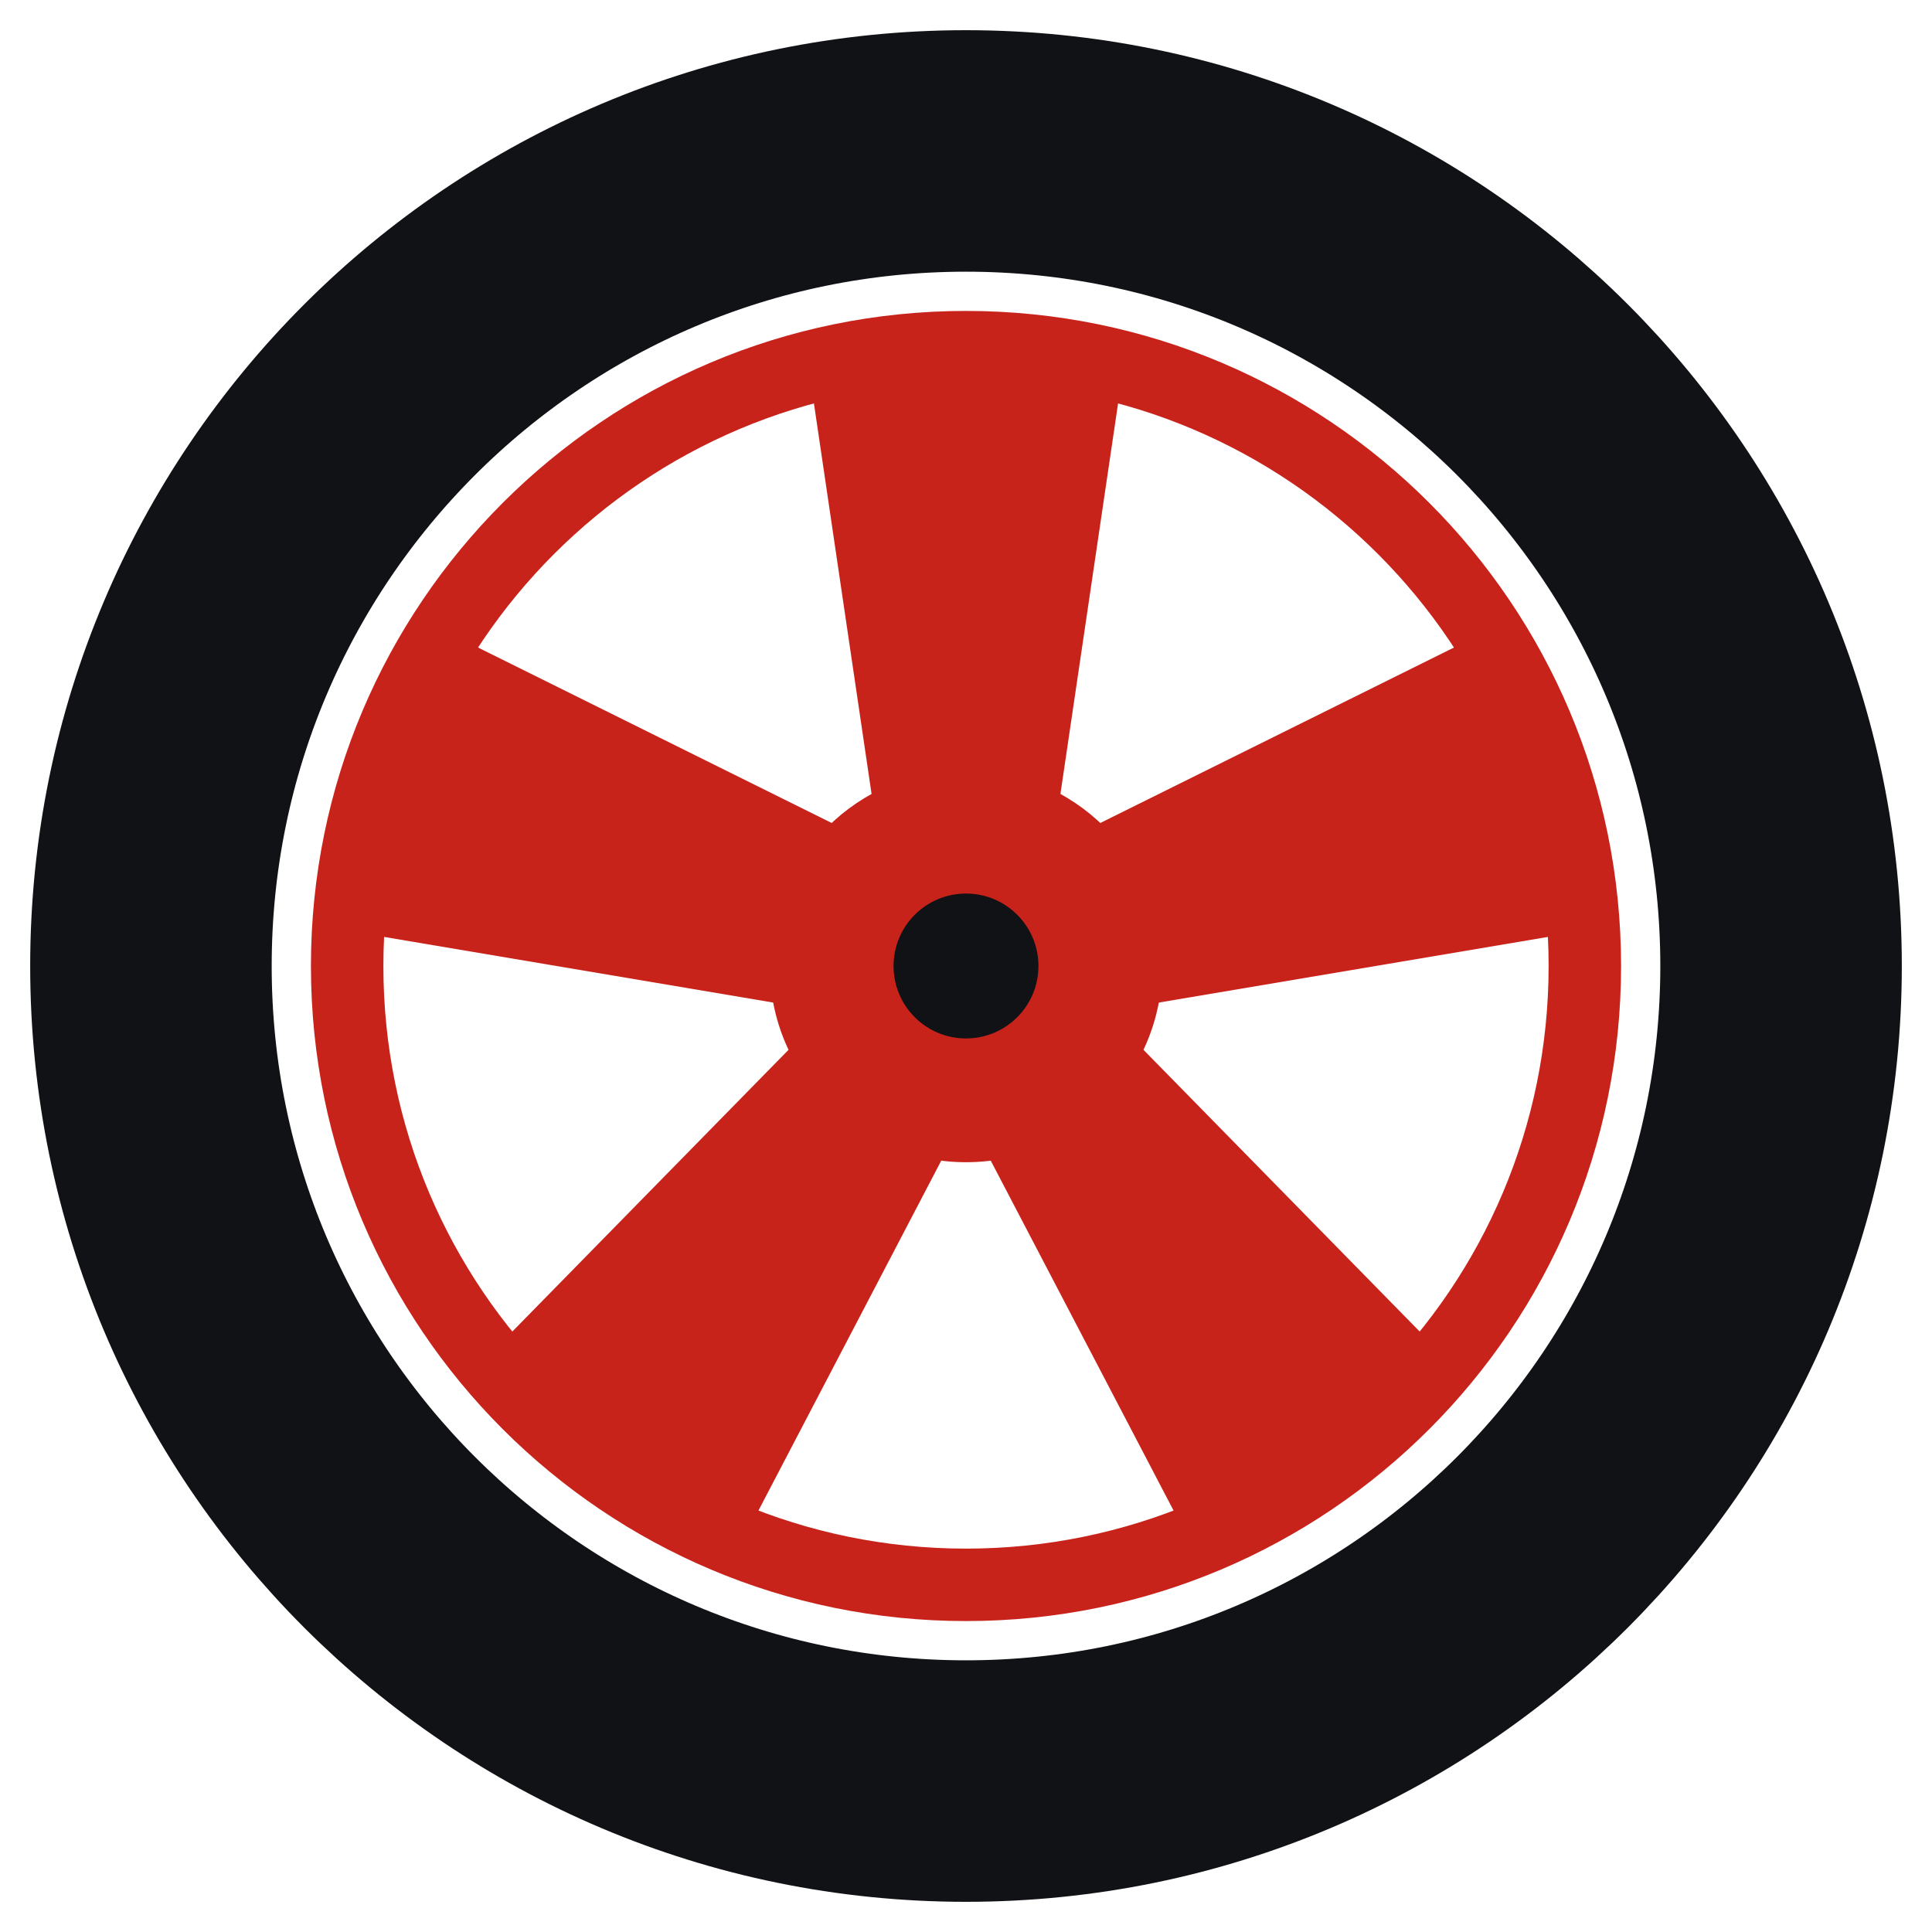
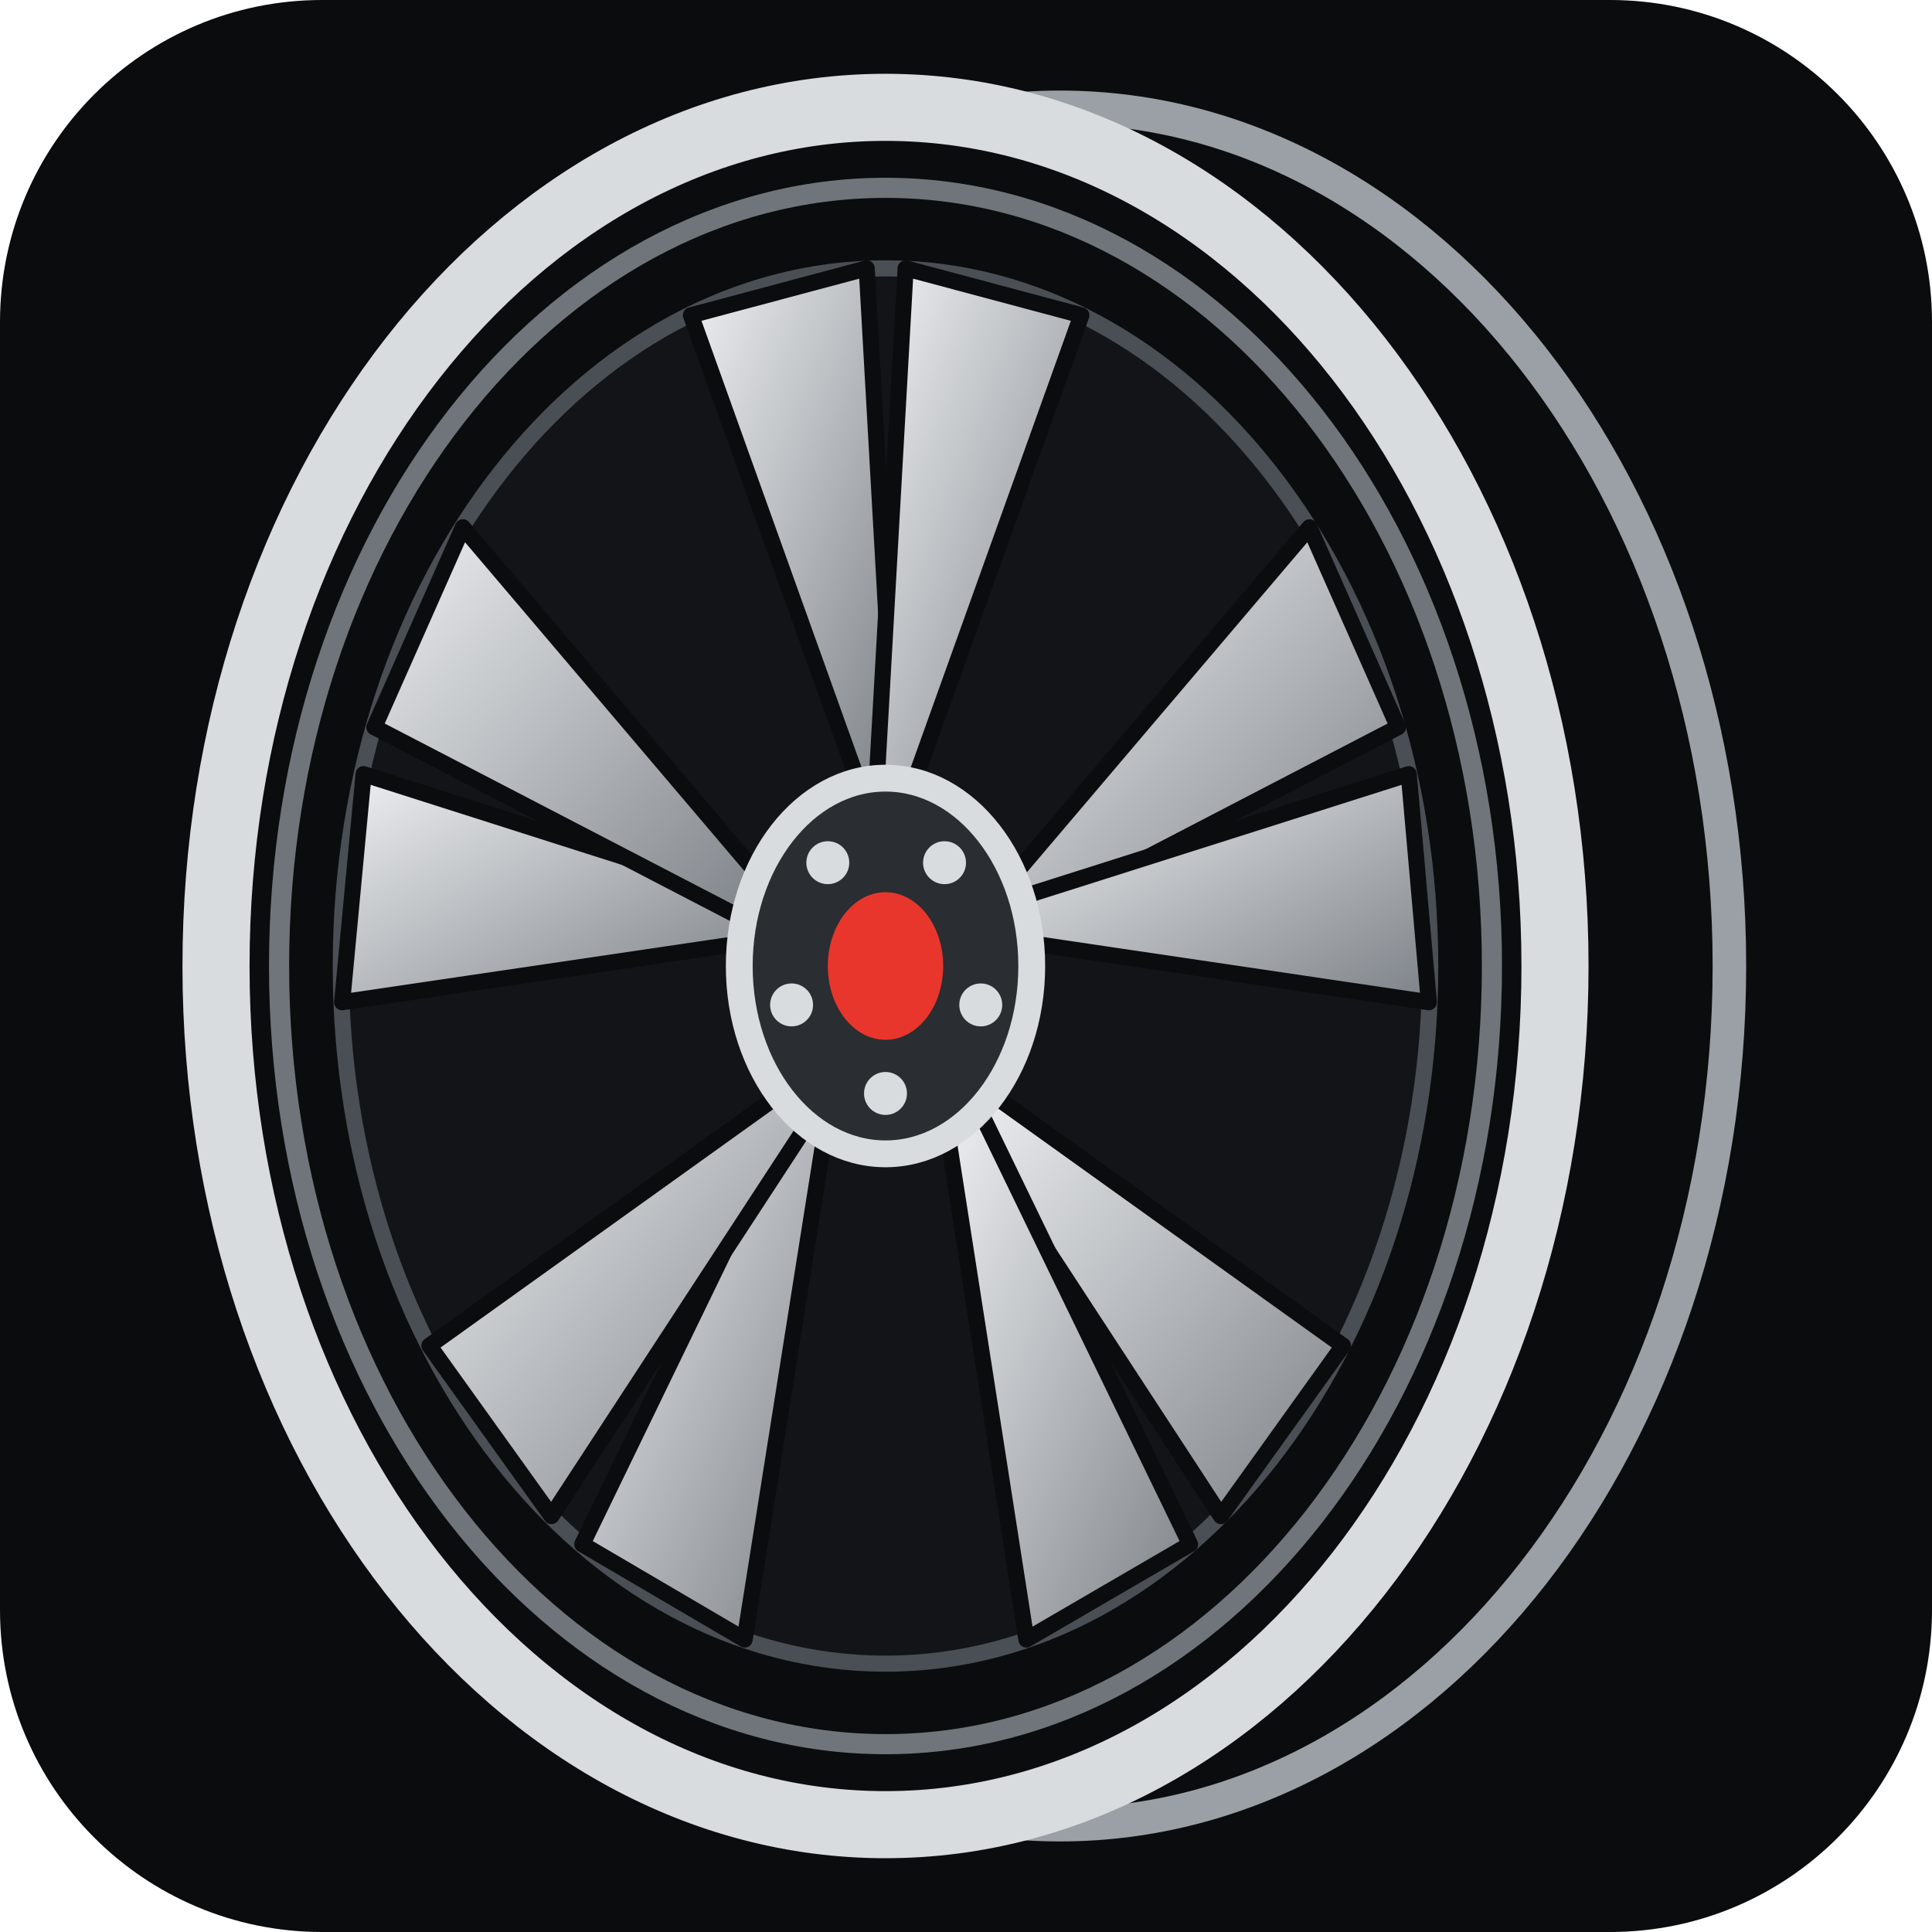
- <svg xmlns="http://www.w3.org/2000/svg" viewBox="0 0 64 64">
-   <circle cx="32" cy="32" r="27" fill="none" stroke="#101215" stroke-width="8" />
-   <circle cx="32" cy="32" r="20.5" fill="none" stroke="#c8231b" stroke-width="2.4" />
-   <polygon points="35.05,26.83 37.14,12.67 26.86,12.67 28.95,26.83" fill="#c8231b" />
-   <polygon points="37.86,33.30 51.97,30.92 48.79,21.14 35.97,27.50" fill="#c8231b" />
-   <polygon points="32.57,37.97 39.20,50.66 47.52,44.61 37.50,34.39" fill="#c8231b" />
-   <polygon points="26.50,34.39 16.48,44.61 24.80,50.66 31.43,37.97" fill="#c8231b" />
-   <polygon points="28.03,27.50 15.21,21.14 12.03,30.92 26.14,33.30" fill="#c8231b" />
-   <circle cx="32" cy="32" r="6.5" fill="#c8231b" />
-   <circle cx="32" cy="32" r="2.4" fill="#101215" />
+ <svg xmlns="http://www.w3.org/2000/svg" viewBox="206.5 -6.0 144.0 144.0">
+   <defs>
+     <linearGradient id="spoke" x1="0" y1="0" x2="1" y2="1">
+       <stop offset="0" stop-color="#eef0f2" />
+       <stop offset="1" stop-color="#7d8288" />
+     </linearGradient>
+   </defs>
+   <rect x="206.5" y="-6.0" width="144.0" height="144.0" rx="24" fill="#0b0c0e" />
+   <ellipse cx="285.5" cy="66.0" rx="49.9" ry="64.0" fill="#0b0c0e" stroke="#9aa0a6" stroke-width="2.5" />
+   <ellipse cx="272.5" cy="66.0" rx="49.9" ry="64.0" fill="#0b0c0e" stroke="#d9dcdf" stroke-width="5" />
+   <ellipse cx="272.5" cy="66.0" rx="45.2" ry="58.0" fill="none" stroke="#6f757b" stroke-width="1.5" />
+   <ellipse cx="272.5" cy="66.0" rx="40.6" ry="52.0" fill="#121418" stroke="#4a4f55" stroke-width="1.2" />
+   <polygon points="270.8,53.2 258.0,17.5 271.1,14.0 273.3,53.0" fill="url(#spoke)" stroke="#0b0c0e" stroke-width="1.2" stroke-linejoin="round" />
+   <polygon points="271.8,53.0 274.0,14.0 287.1,17.5 274.3,53.2" fill="url(#spoke)" stroke="#0b0c0e" stroke-width="1.2" stroke-linejoin="round" />
+   <polygon points="281.5,59.9 304.1,33.3 310.7,48.2 282.4,62.9" fill="url(#spoke)" stroke="#0b0c0e" stroke-width="1.2" stroke-linejoin="round" />
+   <polygon points="281.9,61.1 311.5,51.7 313.0,68.7 282.6,64.2" fill="url(#spoke)" stroke="#0b0c0e" stroke-width="1.2" stroke-linejoin="round" />
+   <polygon points="279.8,75.1 306.6,94.3 297.5,107.0 277.9,77.0" fill="url(#spoke)" stroke="#0b0c0e" stroke-width="1.2" stroke-linejoin="round" />
+   <polygon points="279.1,75.9 295.2,109.1 283.0,116.2 277.0,77.7" fill="url(#spoke)" stroke="#0b0c0e" stroke-width="1.2" stroke-linejoin="round" />
+   <polygon points="268.1,77.7 262.0,116.2 249.9,109.1 266.0,75.9" fill="url(#spoke)" stroke="#0b0c0e" stroke-width="1.2" stroke-linejoin="round" />
+   <polygon points="267.2,77.0 247.6,107.0 238.5,94.3 265.3,75.1" fill="url(#spoke)" stroke="#0b0c0e" stroke-width="1.2" stroke-linejoin="round" />
+   <polygon points="262.5,64.2 232.0,68.7 233.6,51.7 263.1,61.1" fill="url(#spoke)" stroke="#0b0c0e" stroke-width="1.2" stroke-linejoin="round" />
+   <polygon points="262.7,62.9 234.4,48.2 241.0,33.3 263.6,59.9" fill="url(#spoke)" stroke="#0b0c0e" stroke-width="1.2" stroke-linejoin="round" />
+   <ellipse cx="272.5" cy="66.0" rx="10.9" ry="14.0" fill="#2a2d31" stroke="#d9dcdf" stroke-width="2" />
+   <circle cx="276.9" cy="58.3" r="1.6" fill="#d9dcdf" />
+   <circle cx="279.6" cy="68.9" r="1.6" fill="#d9dcdf" />
+   <circle cx="272.5" cy="75.5" r="1.6" fill="#d9dcdf" />
+   <circle cx="265.5" cy="68.9" r="1.6" fill="#d9dcdf" />
+   <circle cx="268.2" cy="58.3" r="1.6" fill="#d9dcdf" />
+   <ellipse cx="272.5" cy="66.0" rx="4.3" ry="5.5" fill="#e8362c" />
</svg>
